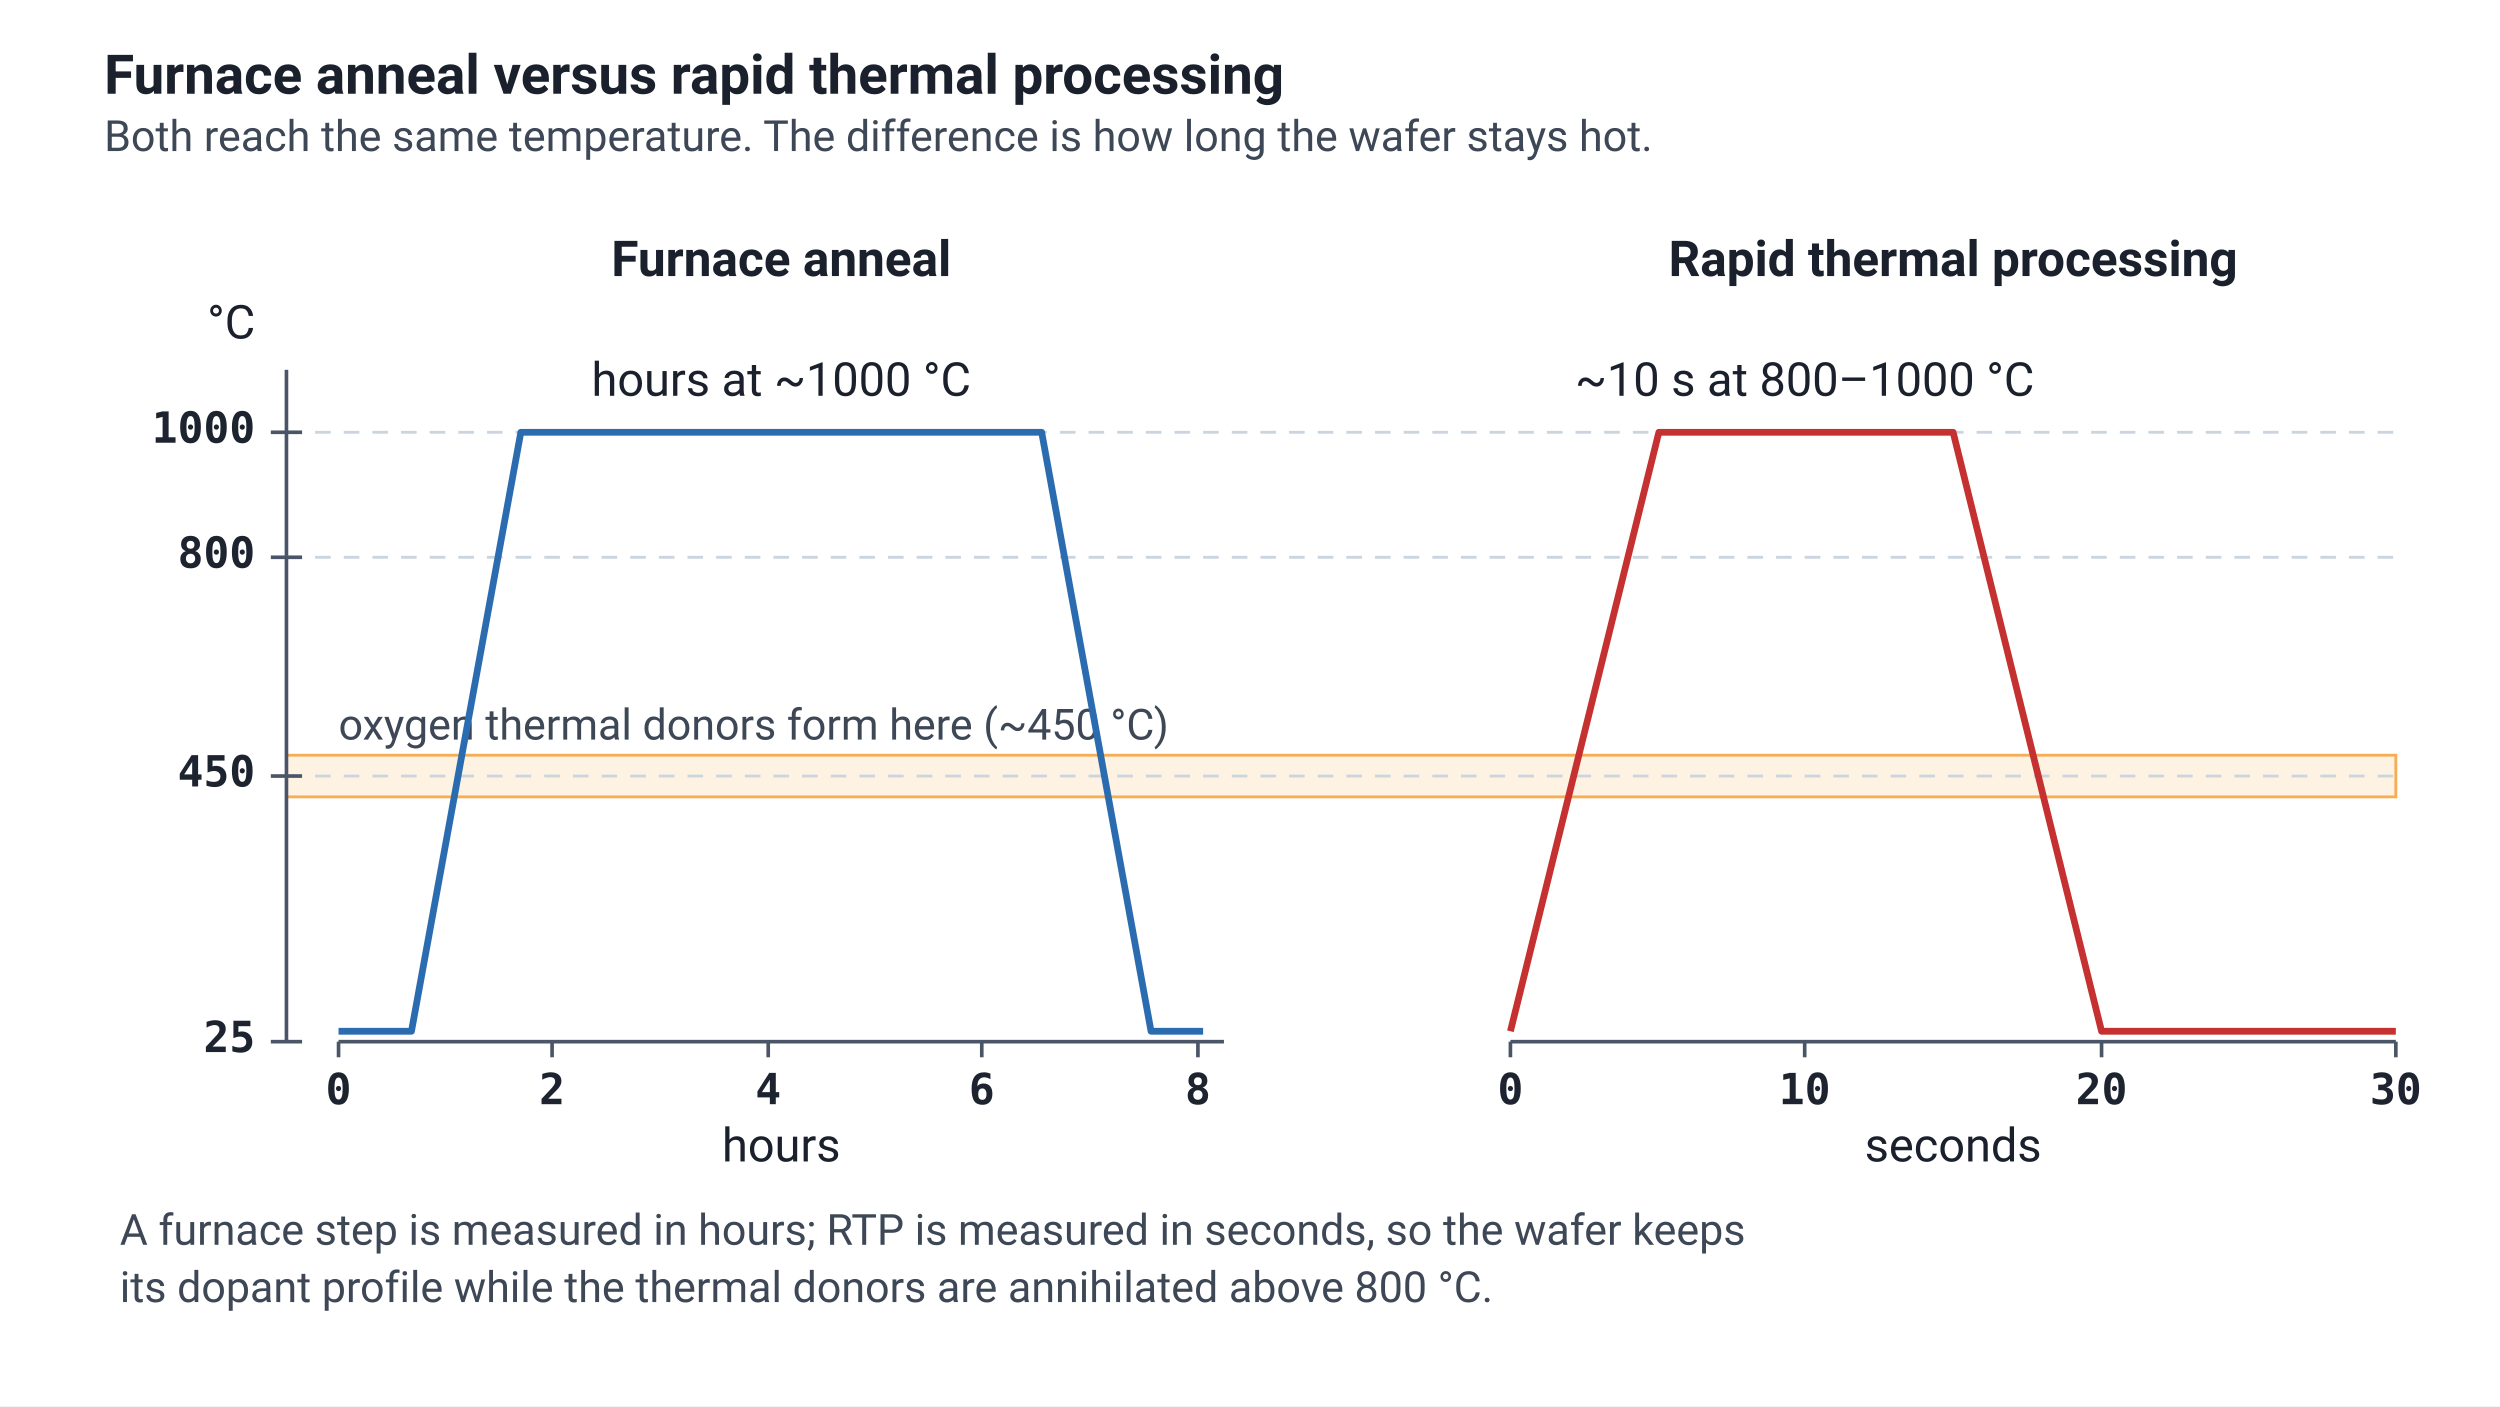
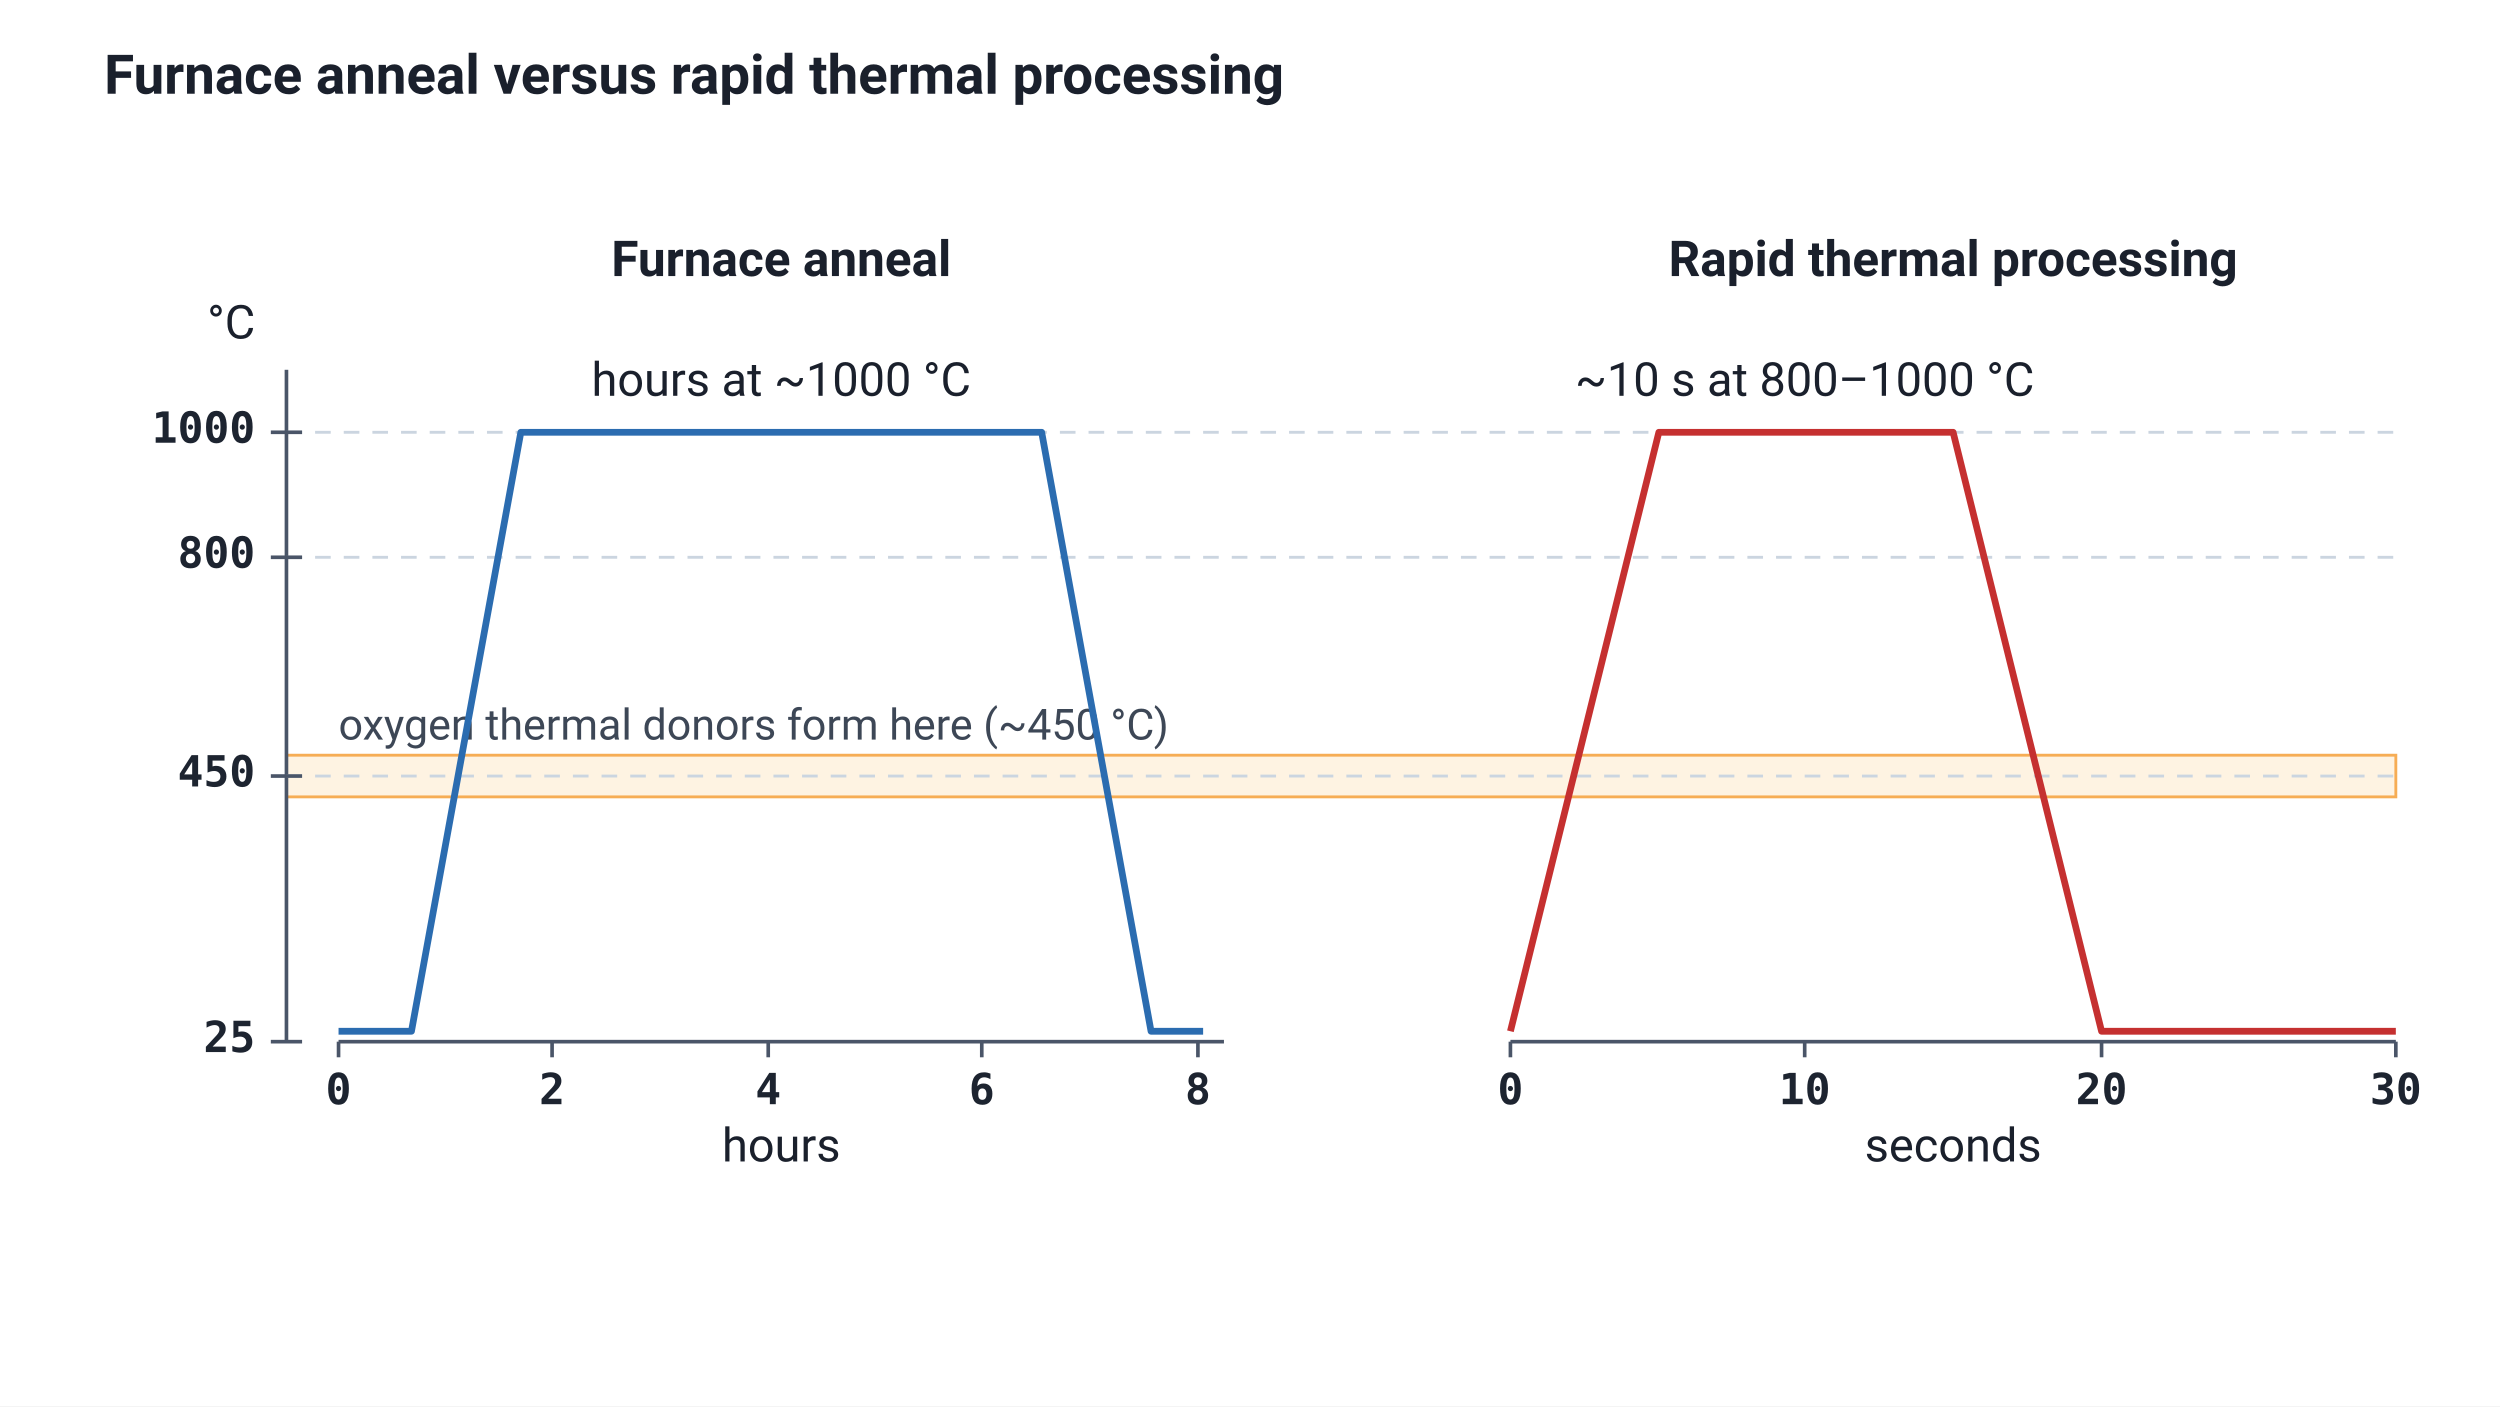
<svg xmlns="http://www.w3.org/2000/svg" width="960" height="540" viewBox="0 0 960 540" role="img">
  <rect width="960" height="540" fill="#ffffff" />
  <style>
    .h { font: 600 21px system-ui, -apple-system, "Segoe UI", Roboto, sans-serif; fill: #1a202c; }
    .t { font: 600 19px system-ui, -apple-system, "Segoe UI", Roboto, sans-serif; fill: #1a202c; }
    .l { font: 18px system-ui, -apple-system, "Segoe UI", Roboto, sans-serif; fill: #1a202c; }
    .sm { font: 16.5px system-ui, -apple-system, "Segoe UI", Roboto, sans-serif; fill: #3d4756; }
    .m { font: 600 16.5px ui-monospace, SFMono-Regular, Menlo, Consolas, monospace; fill: #1d2430; }
    .grid { stroke: #cbd5e0; stroke-width: 1.1; stroke-dasharray: 6 5; }
    .axis { stroke: #4a5568; stroke-width: 1.4; }
    .band { fill: #fef3e2; stroke: #f6ad55; stroke-width: 1.1; }
    .furnace { fill: none; stroke: #2b6cb0; stroke-width: 2.6; stroke-linejoin: round; }
    .rtp { fill: none; stroke: #c53030; stroke-width: 2.6; stroke-linejoin: round; }
  </style>
  <text class="h" x="40" y="36">Furnace anneal versus rapid thermal processing</text>
-   <text class="sm" x="40" y="58">Both reach the same temperature. The difference is how long the wafer stays hot.</text>
  <rect class="band" x="110" y="290" width="810" height="16" />
  <text class="sm" x="130" y="284" fill="#7b341e">oxygen thermal donors form here (~450 °C)</text>
  <line class="axis" x1="110" y1="142" x2="110" y2="400" />
  <line class="grid" x1="110" y1="298" x2="920" y2="298" />
  <line class="grid" x1="110" y1="214" x2="920" y2="214" />
  <line class="grid" x1="110" y1="166" x2="920" y2="166" />
  <line class="axis" x1="104" y1="166" x2="116" y2="166" />
  <line class="axis" x1="104" y1="214" x2="116" y2="214" />
  <line class="axis" x1="104" y1="298" x2="116" y2="298" />
  <line class="axis" x1="104" y1="400" x2="116" y2="400" />
  <text class="m" x="98" y="170" text-anchor="end">1000</text>
  <text class="m" x="98" y="218" text-anchor="end">800</text>
  <text class="m" x="98" y="302" text-anchor="end">450</text>
  <text class="m" x="98" y="404" text-anchor="end">25</text>
  <text class="l" x="98" y="130" text-anchor="end">°C</text>
  <text class="t" x="300" y="106" text-anchor="middle">Furnace anneal</text>
  <path class="furnace" d="M 130,396 L 158,396 L 200,166 L 400,166 L 442,396 L 462,396" />
  <text class="l" x="300" y="152" text-anchor="middle">hours at ~1000 °C</text>
  <line class="axis" x1="130" y1="400" x2="470" y2="400" />
  <line class="axis" x1="130" y1="400" x2="130" y2="406" />
  <line class="axis" x1="212" y1="400" x2="212" y2="406" />
  <line class="axis" x1="295" y1="400" x2="295" y2="406" />
  <line class="axis" x1="377" y1="400" x2="377" y2="406" />
  <line class="axis" x1="460" y1="400" x2="460" y2="406" />
  <text class="m" x="130" y="424" text-anchor="middle">0</text>
  <text class="m" x="212" y="424" text-anchor="middle">2</text>
  <text class="m" x="295" y="424" text-anchor="middle">4</text>
  <text class="m" x="377" y="424" text-anchor="middle">6</text>
  <text class="m" x="460" y="424" text-anchor="middle">8</text>
  <text class="l" x="300" y="446" text-anchor="middle">hours</text>
  <text class="t" x="750" y="106" text-anchor="middle">Rapid thermal processing</text>
  <path class="rtp" d="M 580,396 L 637,166 L 750,166 L 807,396 L 920,396" />
  <text class="l" x="693" y="152" text-anchor="middle">~10 s at 800–1000 °C</text>
  <line class="axis" x1="580" y1="400" x2="920" y2="400" />
  <line class="axis" x1="580" y1="400" x2="580" y2="406" />
  <line class="axis" x1="693" y1="400" x2="693" y2="406" />
  <line class="axis" x1="807" y1="400" x2="807" y2="406" />
  <line class="axis" x1="920" y1="400" x2="920" y2="406" />
  <text class="m" x="580" y="424" text-anchor="middle">0</text>
  <text class="m" x="693" y="424" text-anchor="middle">10</text>
  <text class="m" x="807" y="424" text-anchor="middle">20</text>
  <text class="m" x="920" y="424" text-anchor="middle">30</text>
  <text class="l" x="750" y="446" text-anchor="middle">seconds</text>
-   <text class="sm" x="46" y="478">A furnace step is measured in hours; RTP is measured in seconds, so the wafer keeps</text>
-   <text class="sm" x="46" y="500">its dopant profile while the thermal donors are annihilated above 800 °C.</text>
</svg>
